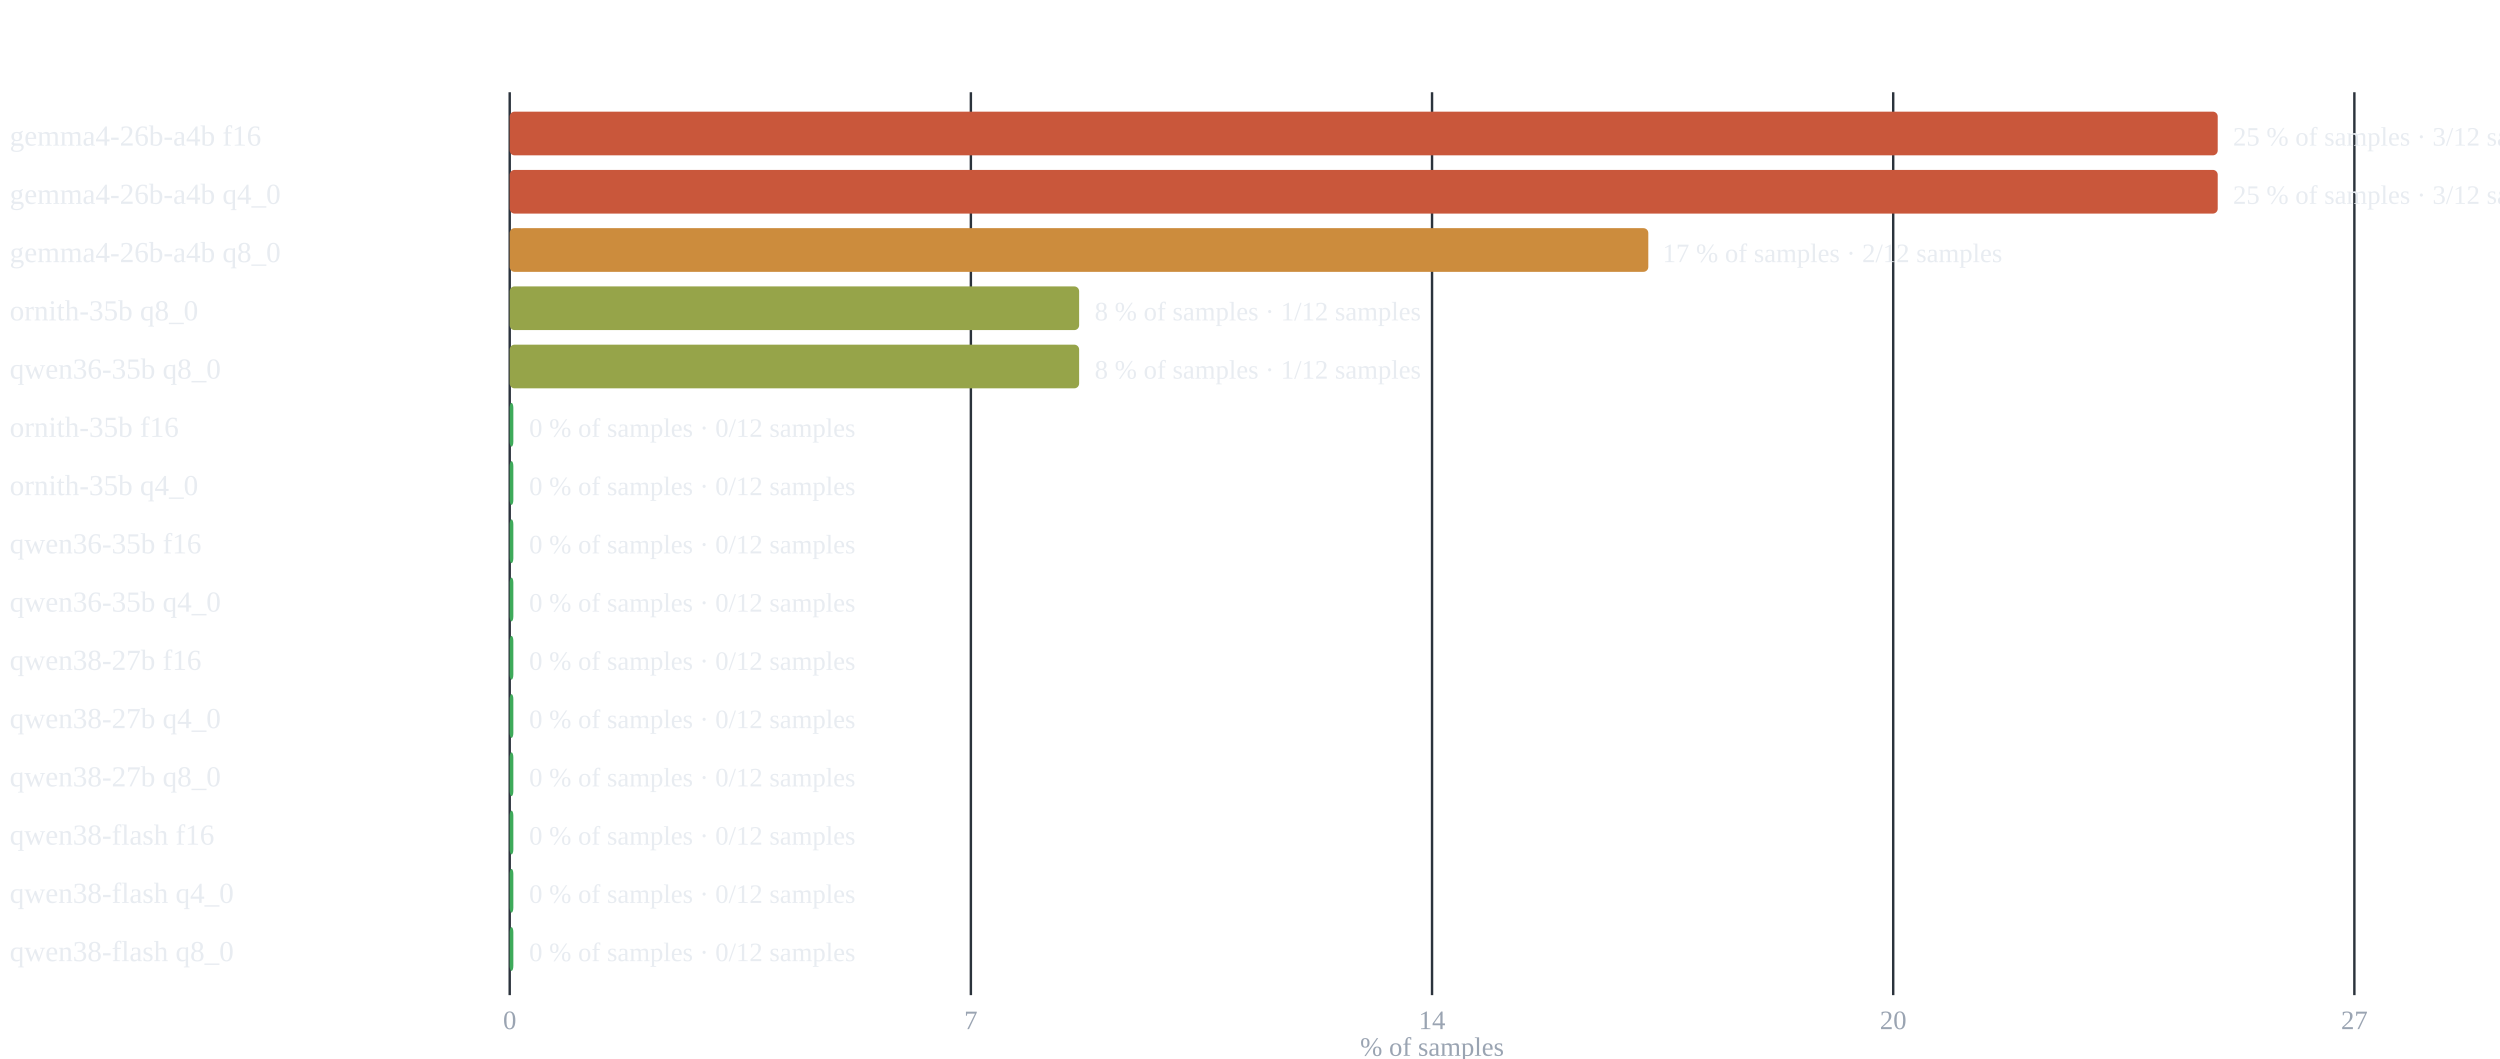
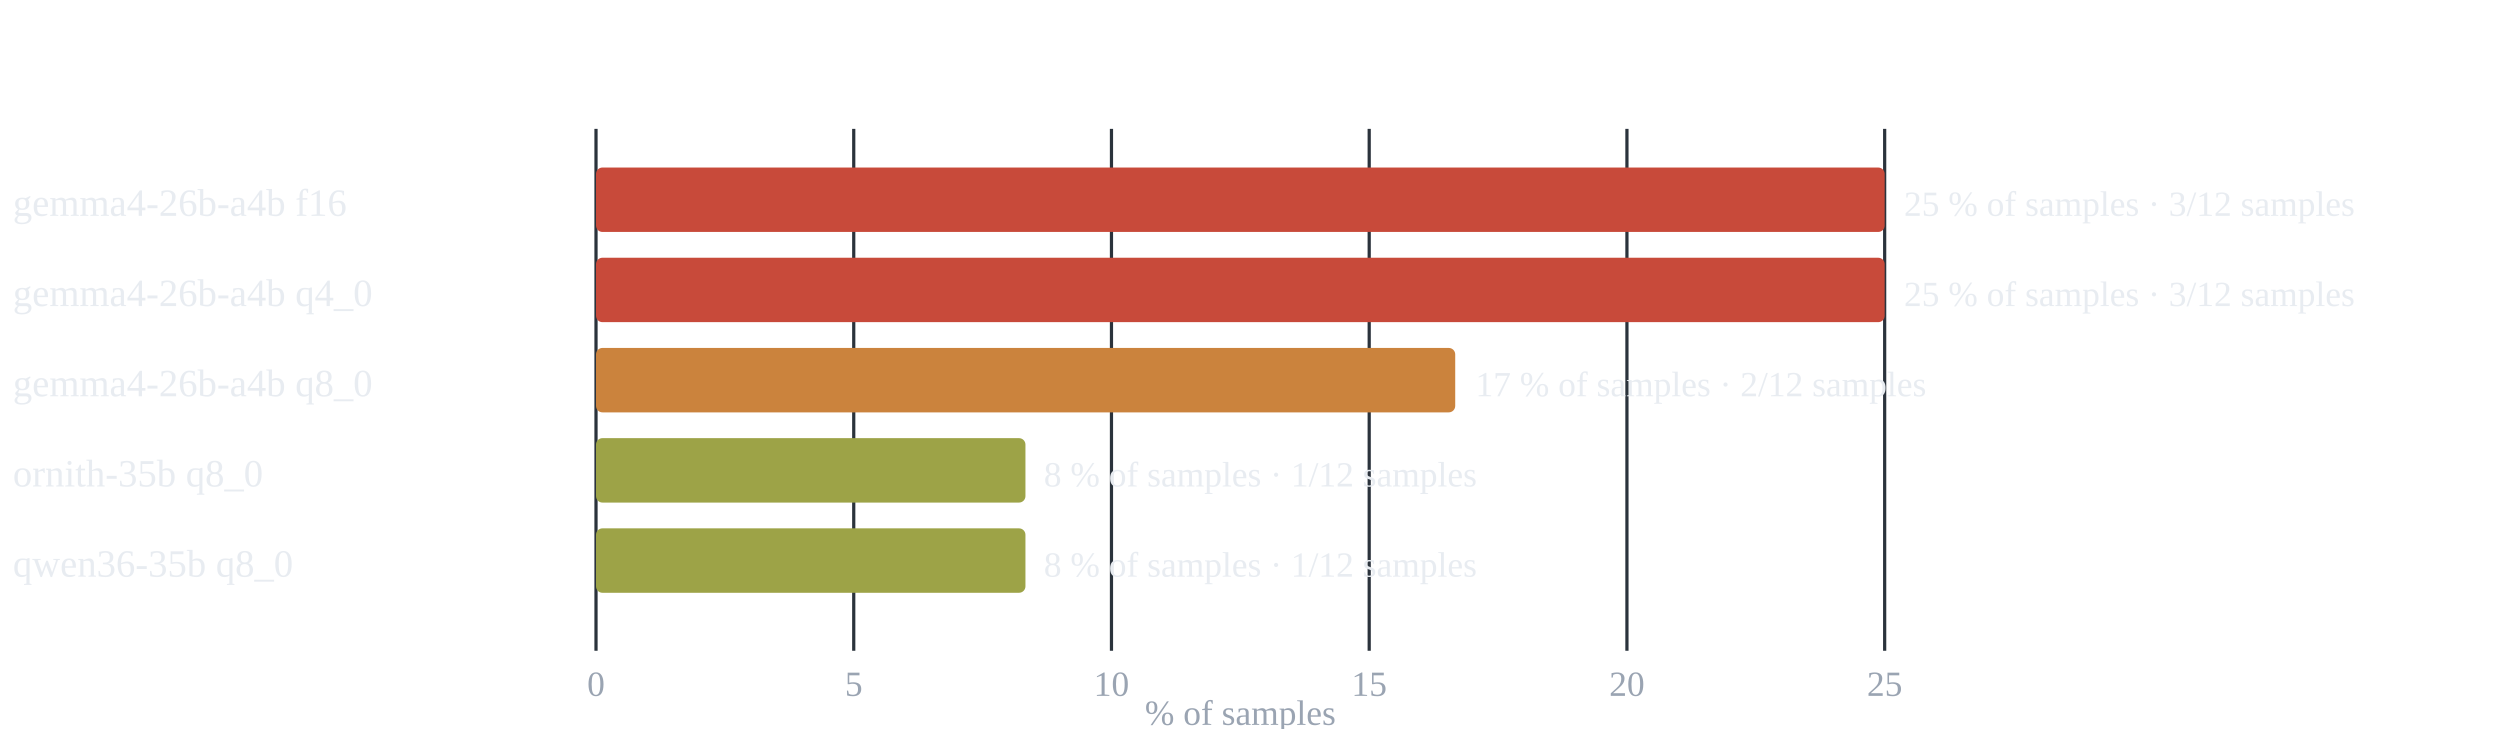
- <svg xmlns="http://www.w3.org/2000/svg" width="1030" height="436" role="img">
-   <line x1="210" y1="38" x2="210" y2="410" stroke="#2b333c" />
-   <text x="210" y="424" fill="#9aa4b2" font-size="11" text-anchor="middle">0</text>
-   <line x1="400" y1="38" x2="400" y2="410" stroke="#2b333c" />
-   <text x="400" y="424" fill="#9aa4b2" font-size="11" text-anchor="middle">7</text>
-   <line x1="590" y1="38" x2="590" y2="410" stroke="#2b333c" />
-   <text x="590" y="424" fill="#9aa4b2" font-size="11" text-anchor="middle">14</text>
-   <line x1="780" y1="38" x2="780" y2="410" stroke="#2b333c" />
-   <text x="780" y="424" fill="#9aa4b2" font-size="11" text-anchor="middle">20</text>
-   <line x1="970" y1="38" x2="970" y2="410" stroke="#2b333c" />
-   <text x="970" y="424" fill="#9aa4b2" font-size="11" text-anchor="middle">27</text>
-   <text x="4" y="60" fill="#e8ecf1" font-size="12">gemma4-26b-a4b f16</text>
-   <rect x="210" y="46" width="703.7" height="18" rx="2" fill="rgb(201,87,59)" />
-   <text x="920" y="60" fill="#e8ecf1" font-size="11">25 % of samples · 3/12 samples</text>
-   <text x="4" y="84" fill="#e8ecf1" font-size="12">gemma4-26b-a4b q4_0</text>
-   <rect x="210" y="70" width="703.7" height="18" rx="2" fill="rgb(201,87,59)" />
-   <text x="920" y="84" fill="#e8ecf1" font-size="11">25 % of samples · 3/12 samples</text>
-   <text x="4" y="108" fill="#e8ecf1" font-size="12">gemma4-26b-a4b q8_0</text>
-   <rect x="210" y="94" width="469.1" height="18" rx="2" fill="rgb(204,140,61)" />
-   <text x="685" y="108" fill="#e8ecf1" font-size="11">17 % of samples · 2/12 samples</text>
-   <text x="4" y="132" fill="#e8ecf1" font-size="12">ornith-35b q8_0</text>
-   <rect x="210" y="118" width="234.6" height="18" rx="2" fill="rgb(150,164,73)" />
-   <text x="451" y="132" fill="#e8ecf1" font-size="11">8 % of samples · 1/12 samples</text>
-   <text x="4" y="156" fill="#e8ecf1" font-size="12">qwen36-35b q8_0</text>
-   <rect x="210" y="142" width="234.6" height="18" rx="2" fill="rgb(150,164,73)" />
-   <text x="451" y="156" fill="#e8ecf1" font-size="11">8 % of samples · 1/12 samples</text>
-   <text x="4" y="180" fill="#e8ecf1" font-size="12">ornith-35b f16</text>
-   <rect x="210" y="166" width="1.5" height="18" rx="2" fill="rgb(62,170,90)" />
-   <text x="218" y="180" fill="#e8ecf1" font-size="11">0 % of samples · 0/12 samples</text>
-   <text x="4" y="204" fill="#e8ecf1" font-size="12">ornith-35b q4_0</text>
-   <rect x="210" y="190" width="1.5" height="18" rx="2" fill="rgb(62,170,90)" />
-   <text x="218" y="204" fill="#e8ecf1" font-size="11">0 % of samples · 0/12 samples</text>
-   <text x="4" y="228" fill="#e8ecf1" font-size="12">qwen36-35b f16</text>
-   <rect x="210" y="214" width="1.5" height="18" rx="2" fill="rgb(62,170,90)" />
-   <text x="218" y="228" fill="#e8ecf1" font-size="11">0 % of samples · 0/12 samples</text>
-   <text x="4" y="252" fill="#e8ecf1" font-size="12">qwen36-35b q4_0</text>
-   <rect x="210" y="238" width="1.5" height="18" rx="2" fill="rgb(62,170,90)" />
-   <text x="218" y="252" fill="#e8ecf1" font-size="11">0 % of samples · 0/12 samples</text>
-   <text x="4" y="276" fill="#e8ecf1" font-size="12">qwen38-27b f16</text>
-   <rect x="210" y="262" width="1.5" height="18" rx="2" fill="rgb(62,170,90)" />
-   <text x="218" y="276" fill="#e8ecf1" font-size="11">0 % of samples · 0/12 samples</text>
-   <text x="4" y="300" fill="#e8ecf1" font-size="12">qwen38-27b q4_0</text>
-   <rect x="210" y="286" width="1.5" height="18" rx="2" fill="rgb(62,170,90)" />
-   <text x="218" y="300" fill="#e8ecf1" font-size="11">0 % of samples · 0/12 samples</text>
-   <text x="4" y="324" fill="#e8ecf1" font-size="12">qwen38-27b q8_0</text>
-   <rect x="210" y="310" width="1.5" height="18" rx="2" fill="rgb(62,170,90)" />
-   <text x="218" y="324" fill="#e8ecf1" font-size="11">0 % of samples · 0/12 samples</text>
-   <text x="4" y="348" fill="#e8ecf1" font-size="12">qwen38-flash f16</text>
-   <rect x="210" y="334" width="1.5" height="18" rx="2" fill="rgb(62,170,90)" />
-   <text x="218" y="348" fill="#e8ecf1" font-size="11">0 % of samples · 0/12 samples</text>
-   <text x="4" y="372" fill="#e8ecf1" font-size="12">qwen38-flash q4_0</text>
-   <rect x="210" y="358" width="1.5" height="18" rx="2" fill="rgb(62,170,90)" />
-   <text x="218" y="372" fill="#e8ecf1" font-size="11">0 % of samples · 0/12 samples</text>
-   <text x="4" y="396" fill="#e8ecf1" font-size="12">qwen38-flash q8_0</text>
-   <rect x="210" y="382" width="1.5" height="18" rx="2" fill="rgb(62,170,90)" />
-   <text x="218" y="396" fill="#e8ecf1" font-size="11">0 % of samples · 0/12 samples</text>
-   <text x="590.0" y="435" fill="#9aa4b2" font-size="11" text-anchor="middle">% of samples</text>
+ <svg xmlns="http://www.w3.org/2000/svg" width="776" height="226" role="img">
+   <line x1="185" y1="40" x2="185" y2="202" fill="none" stroke="#2b333c" />
+   <text x="185" y="216" fill="#9aa4b2" font-size="11" text-anchor="middle">0</text>
+   <line x1="265" y1="40" x2="265" y2="202" fill="none" stroke="#2b333c" />
+   <text x="265" y="216" fill="#9aa4b2" font-size="11" text-anchor="middle">5</text>
+   <line x1="345" y1="40" x2="345" y2="202" fill="none" stroke="#2b333c" />
+   <text x="345" y="216" fill="#9aa4b2" font-size="11" text-anchor="middle">10</text>
+   <line x1="425" y1="40" x2="425" y2="202" fill="none" stroke="#2b333c" />
+   <text x="425" y="216" fill="#9aa4b2" font-size="11" text-anchor="middle">15</text>
+   <line x1="505" y1="40" x2="505" y2="202" fill="none" stroke="#2b333c" />
+   <text x="505" y="216" fill="#9aa4b2" font-size="11" text-anchor="middle">20</text>
+   <line x1="585" y1="40" x2="585" y2="202" fill="none" stroke="#2b333c" />
+   <text x="585" y="216" fill="#9aa4b2" font-size="11" text-anchor="middle">25</text>
+   <text x="4" y="67" fill="#e8ecf1" font-size="12">gemma4-26b-a4b f16</text>
+   <rect x="185" y="52" width="400.0" height="20" rx="2" fill="rgb(200,74,58)" />
+   <text x="591" y="67" fill="#e8ecf1" font-size="11">25 % of samples · 3/12 samples</text>
+   <text x="4" y="95" fill="#e8ecf1" font-size="12">gemma4-26b-a4b q4_0</text>
+   <rect x="185" y="80" width="400.0" height="20" rx="2" fill="rgb(200,74,58)" />
+   <text x="591" y="95" fill="#e8ecf1" font-size="11">25 % of samples · 3/12 samples</text>
+   <text x="4" y="123" fill="#e8ecf1" font-size="12">gemma4-26b-a4b q8_0</text>
+   <rect x="185" y="108" width="266.7" height="20" rx="2" fill="rgb(203,131,61)" />
+   <text x="458" y="123" fill="#e8ecf1" font-size="11">17 % of samples · 2/12 samples</text>
+   <text x="4" y="151" fill="#e8ecf1" font-size="12">ornith-35b q8_0</text>
+   <rect x="185" y="136" width="133.3" height="20" rx="2" fill="rgb(157,163,71)" />
+   <text x="324" y="151" fill="#e8ecf1" font-size="11">8 % of samples · 1/12 samples</text>
+   <text x="4" y="179" fill="#e8ecf1" font-size="12">qwen36-35b q8_0</text>
+   <rect x="185" y="164" width="133.3" height="20" rx="2" fill="rgb(157,163,71)" />
+   <text x="324" y="179" fill="#e8ecf1" font-size="11">8 % of samples · 1/12 samples</text>
+   <text x="385.0" y="225" fill="#9aa4b2" font-size="11" text-anchor="middle">% of samples</text>
</svg>
